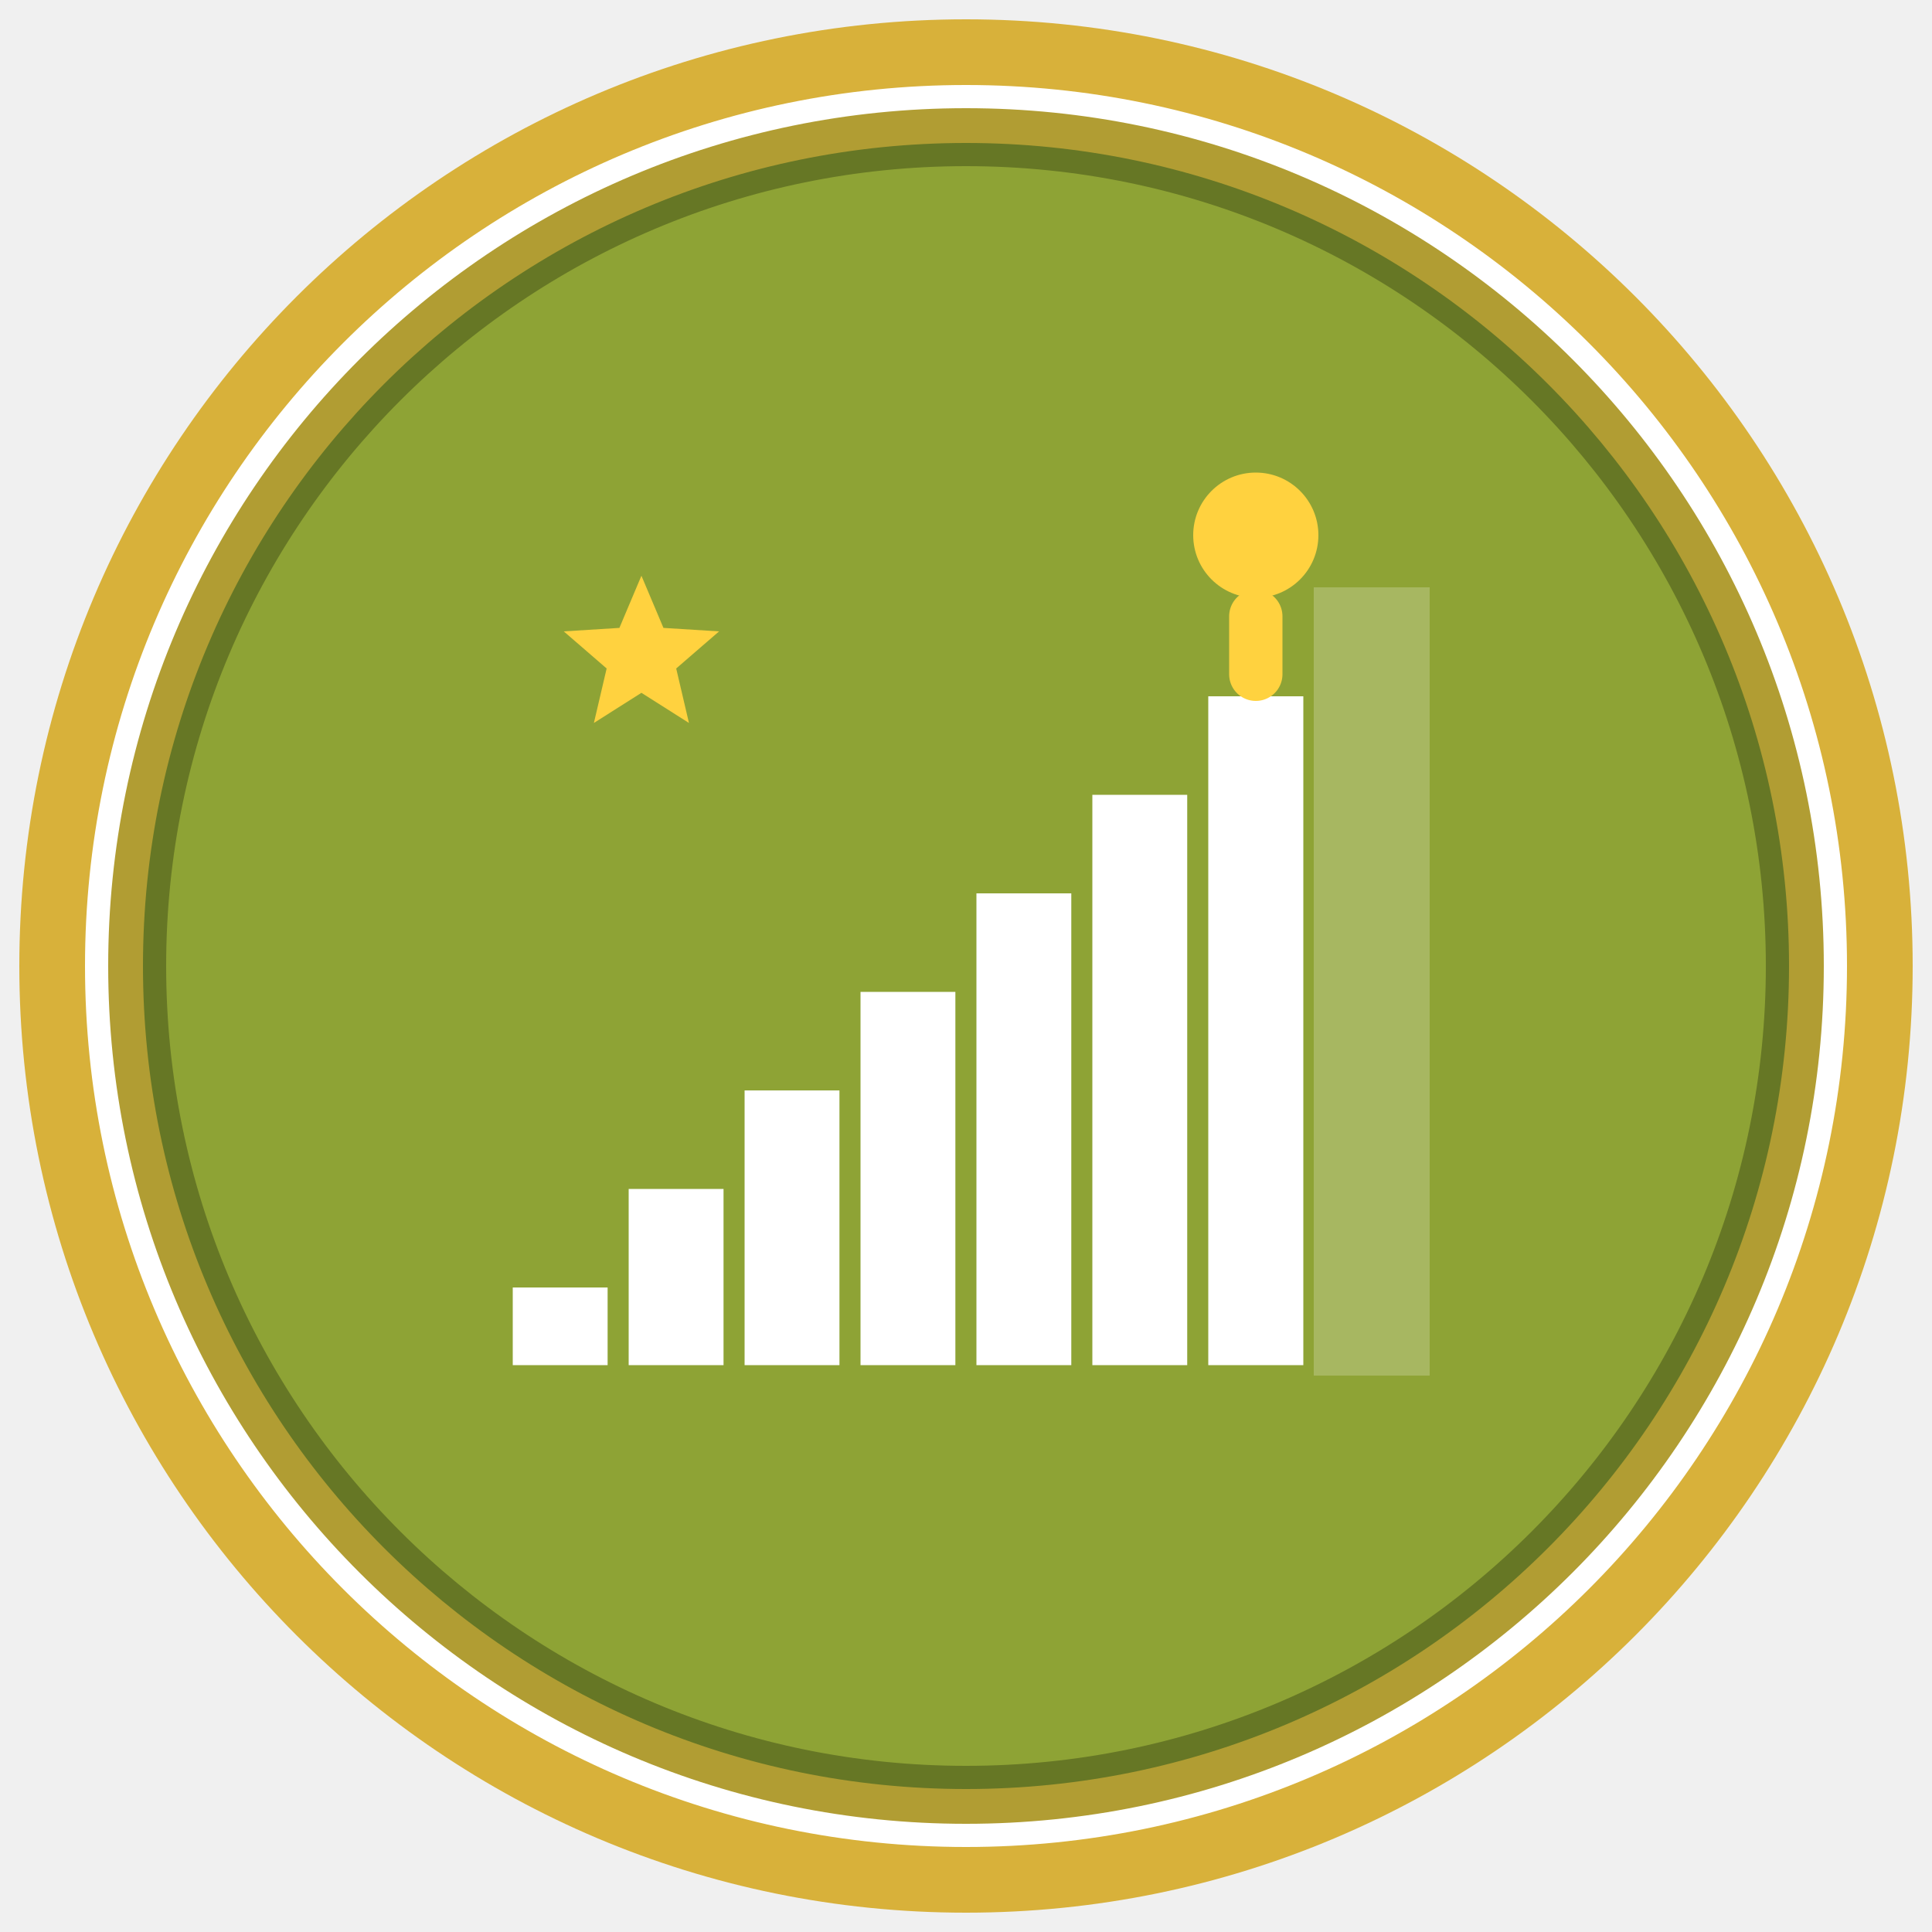
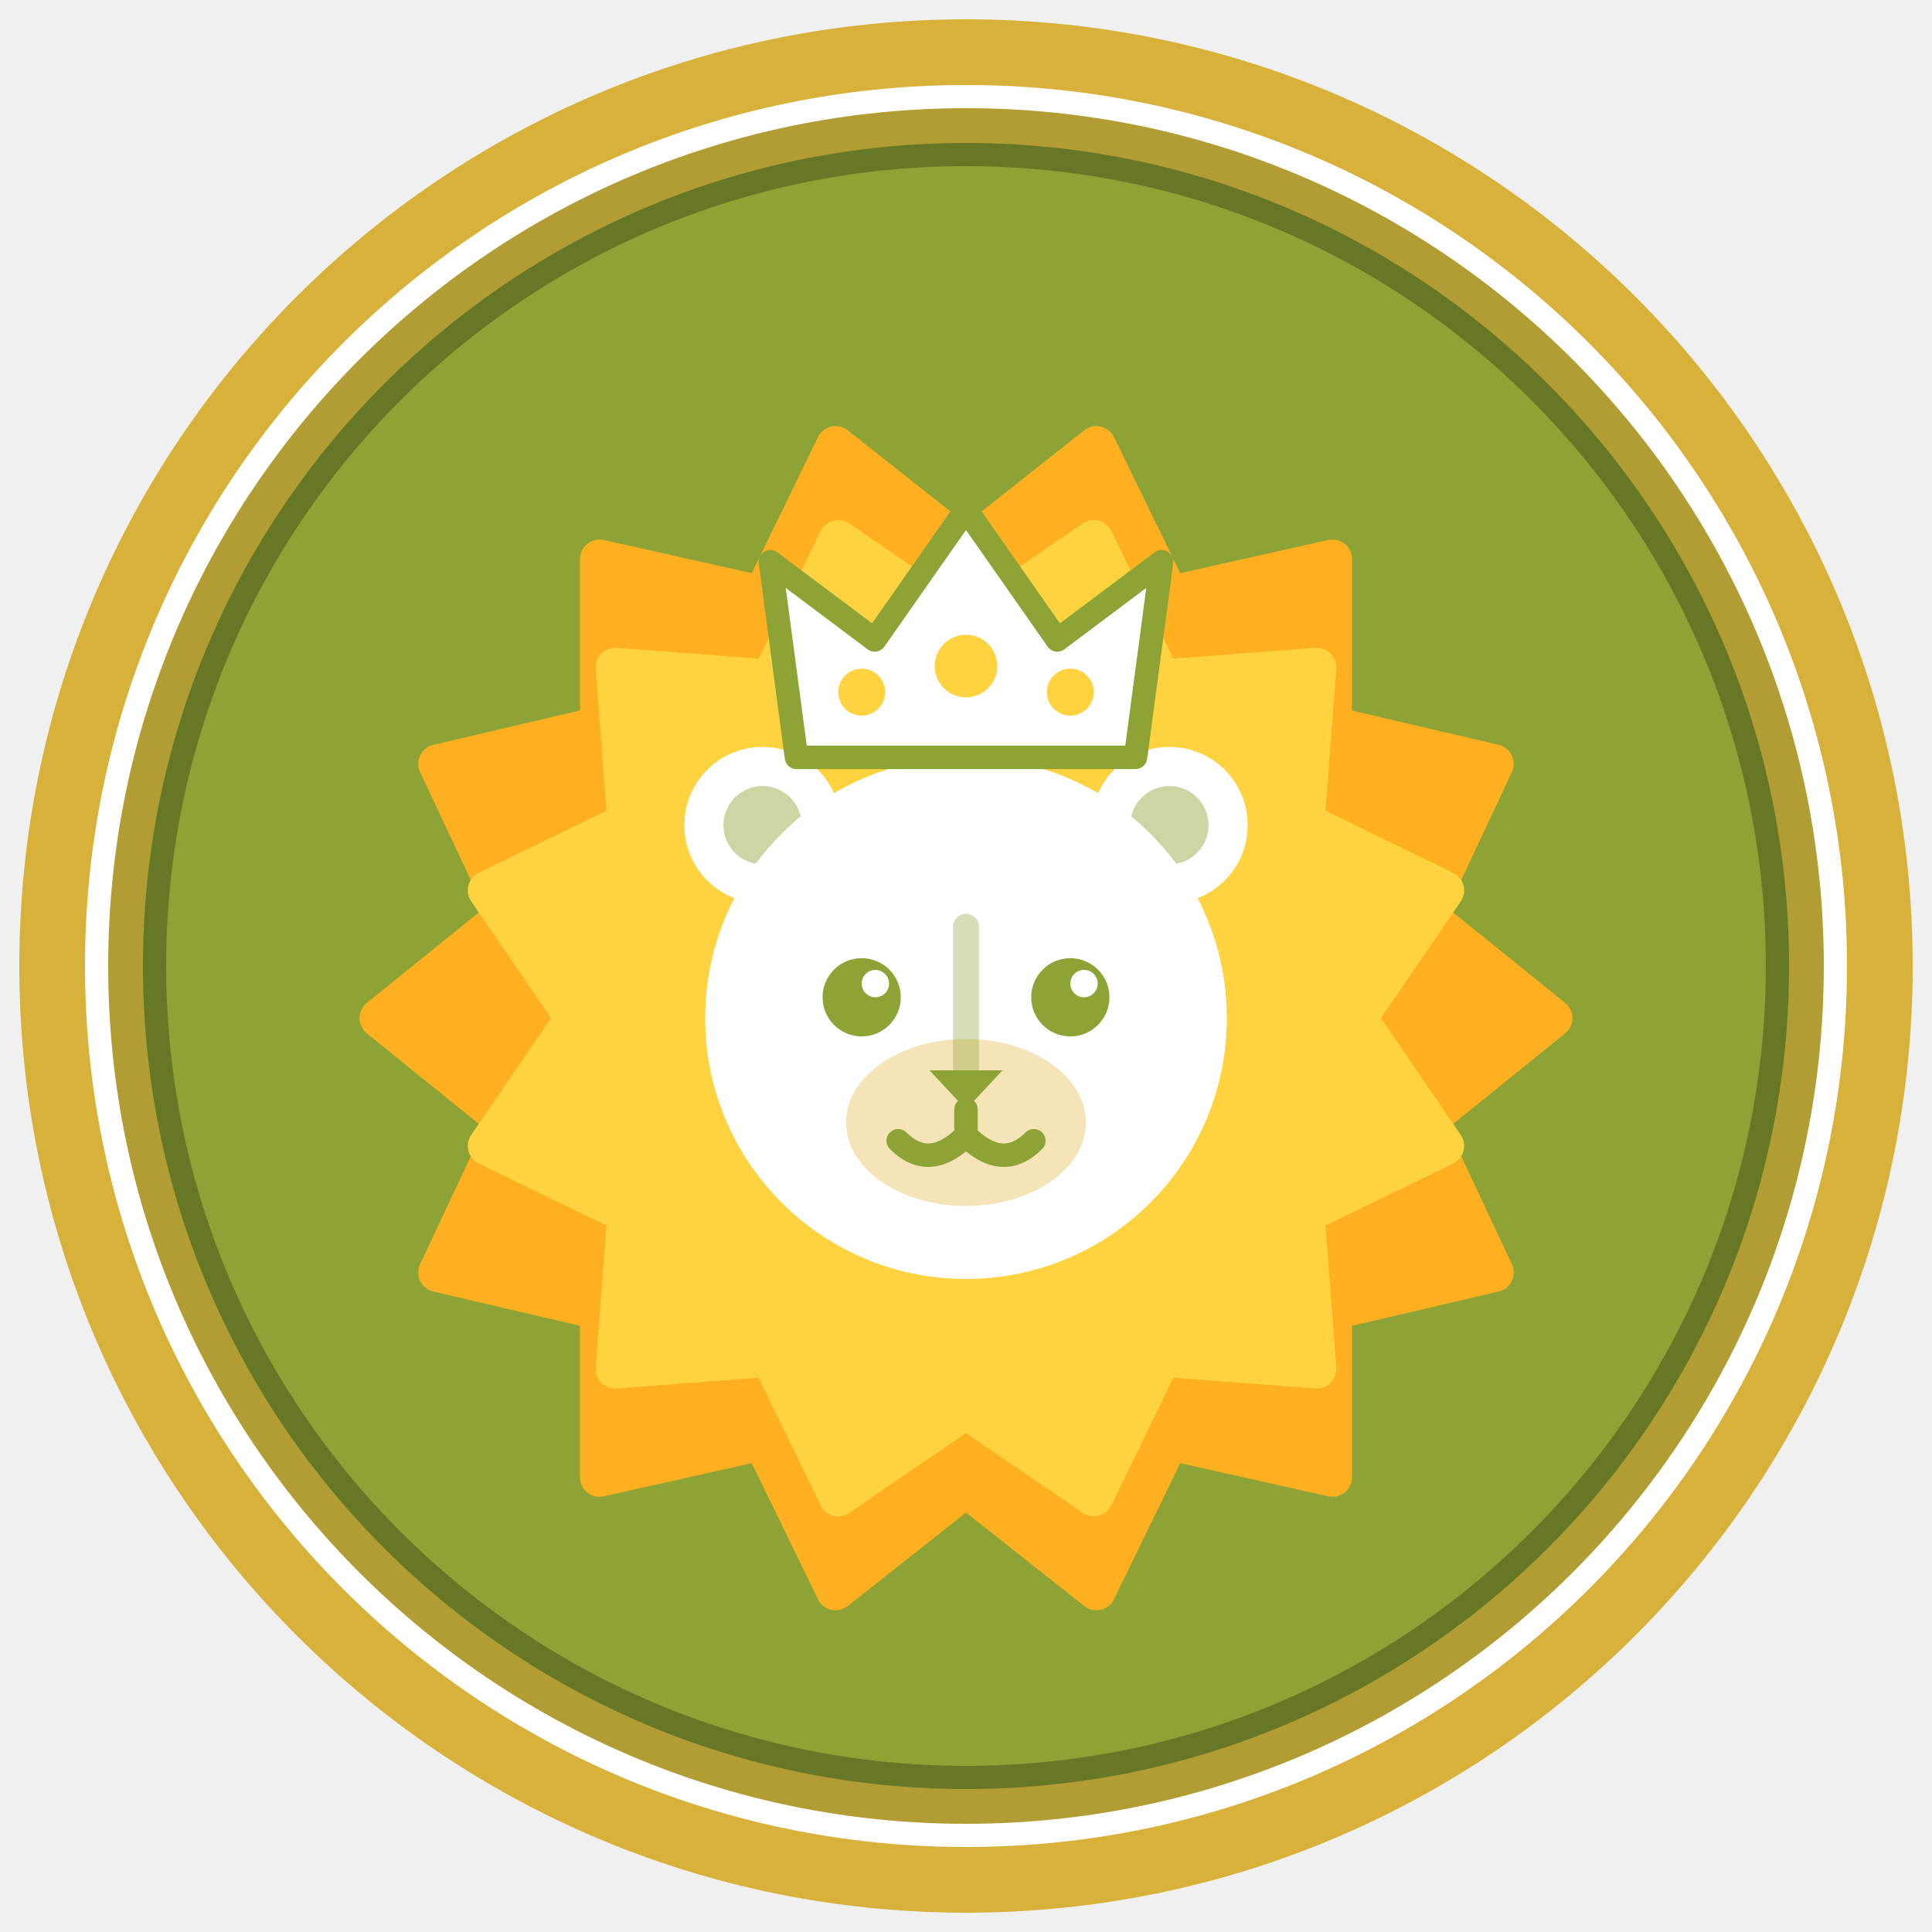
<svg xmlns="http://www.w3.org/2000/svg" viewBox="-100 -100 200 200" width="400" height="400">
  <circle r="98" fill="#D8B13A" />
  <circle r="89" fill="#667725" opacity=".35" />
  <circle r="84" fill="#8EA335" />
  <circle r="84" fill="none" stroke="#667725" stroke-width="2.4" />
  <circle r="90" fill="none" stroke="#FFFFFF" stroke-width="2.4" />
-   <g transform="translate(0 4) scale(1.2)">
-     <rect x="-40" y="23.5" width="10" height="8.5" fill="#FFFFFF" stroke="#8EA335" stroke-width="1.8" />
-     <rect x="-30" y="15.0" width="10" height="17.0" fill="#FFFFFF" stroke="#8EA335" stroke-width="1.8" />
-     <rect x="-20" y="6.5" width="10" height="25.5" fill="#FFFFFF" stroke="#8EA335" stroke-width="1.8" />
-     <rect x="-10" y="-2.0" width="10" height="34.0" fill="#FFFFFF" stroke="#8EA335" stroke-width="1.8" />
-     <rect x="0" y="-10.5" width="10" height="42.5" fill="#FFFFFF" stroke="#8EA335" stroke-width="1.8" />
-     <rect x="10" y="-19.0" width="10" height="51.0" fill="#FFFFFF" stroke="#8EA335" stroke-width="1.8" />
-     <rect x="20" y="-27.5" width="10" height="59.5" fill="#FFFFFF" stroke="#8EA335" stroke-width="1.8" />
-     <rect x="30" y="-36.0" width="10" height="68.0" fill="#FFFFFF" opacity=".22" />
-     <circle cx="25.0" cy="-40.5" r="5.4" fill="#FFD23F" />
-     <path d="M25.0,-33.5 V-28.5" stroke="#FFD23F" stroke-width="4.6" stroke-linecap="round" />
-     <polygon points="-28.0,-37.0 -26.1,-32.5 -21.3,-32.2 -25.0,-29.0 -23.9,-24.3 -28.0,-26.9 -32.1,-24.3 -31.0,-29.0 -34.7,-32.2 -29.9,-32.5" fill="#FFD23F" stroke-linejoin="round" />
+   <g transform="translate(0 0) scale(1.35)">
+     <polygon points="45.0,4.0 35.1,12.0 40.5,23.5 28.1,26.4 28.1,39.2 15.6,36.4 10.0,47.9 0.0,40.0 -10.0,47.9 -15.6,36.4 -28.1,39.2 -28.1,26.4 -40.5,23.5 -35.1,12.0 -45.0,4.0 -35.1,-4.0 -40.5,-15.5 -28.1,-18.4 -28.1,-31.2 -15.6,-28.4 -10.0,-39.9 -0.0,-32.0 10.0,-39.9 15.6,-28.4 28.1,-31.2 28.1,-18.4 40.5,-15.5 35.1,-4.0" fill="#FFB020" stroke-linejoin="round" stroke="#FFB020" stroke-width="3" />
+     <polygon points="36.7,13.8 26.0,19.0 26.9,30.9 15.0,30.0 9.8,40.7 0.0,34.0 -9.8,40.7 -15.0,30.0 -26.9,30.9 -26.0,19.0 -36.7,13.8 -30.0,4.0 -36.7,-5.8 -26.0,-11.0 -26.9,-22.9 -15.0,-22.0 -9.8,-32.7 -0.0,-26.0 9.8,-32.7 15.0,-22.0 26.9,-22.9 26.0,-11.0 36.7,-5.8 30.0,4.0" fill="#FFD23F" stroke-linejoin="round" stroke="#FFD23F" stroke-width="3" />
+     <circle cx="-15.6" cy="-10.8" r="6.0" fill="#FFFFFF" />
+     <circle cx="15.6" cy="-10.8" r="6.0" fill="#FFFFFF" />
+     <circle cx="-15.6" cy="-10.8" r="3.0" fill="#8EA335" opacity=".45" />
+     <circle cx="15.6" cy="-10.8" r="3.0" fill="#8EA335" opacity=".45" />
+     <circle cx="0" cy="4" r="20" fill="#FFFFFF" />
+     <circle cx="-8.0" cy="2.4" r="3.0" fill="#8EA335" />
+     <circle cx="8.0" cy="2.4" r="3.0" fill="#8EA335" />
+     <circle cx="-6.95" cy="1.35" r="1.05" fill="#FFFFFF" />
+     <circle cx="9.05" cy="1.35" r="1.05" fill="#FFFFFF" />
+     <ellipse cx="0" cy="12.0" rx="9.2" ry="6.4" fill="#F4E4B8" />
+     <path d="M-2.8,8.0 h5.6 l-2.8,3.0Z" fill="#8EA335" />
+     <path d="M0,11.0 v2.0 M0,13.0 q-2.8,2.8 -5.2,0.4 M0,13.0 q2.8,2.8 5.2,0.4" stroke="#8EA335" stroke-width="1.8" fill="none" stroke-linecap="round" />
+     <path d="M0,-3.0 V8.0" stroke="#8EA335" stroke-width="2" stroke-opacity=".35" stroke-linecap="round" />
+     <g transform="translate(0 -22)">
+       <path d="M-13,6 L-15,-9 L-7,-3 L0,-13 L7,-3 L15,-9 L13,6Z" fill="#FFFFFF" stroke="#8EA335" stroke-width="1.8" stroke-linejoin="round" />
+       <circle cx="0" cy="-1" r="2.4" fill="#FFD23F" />
+       <circle cx="-8" cy="1" r="1.8" fill="#FFD23F" />
+       <circle cx="8" cy="1" r="1.8" fill="#FFD23F" />
+     </g>
  </g>
</svg>
